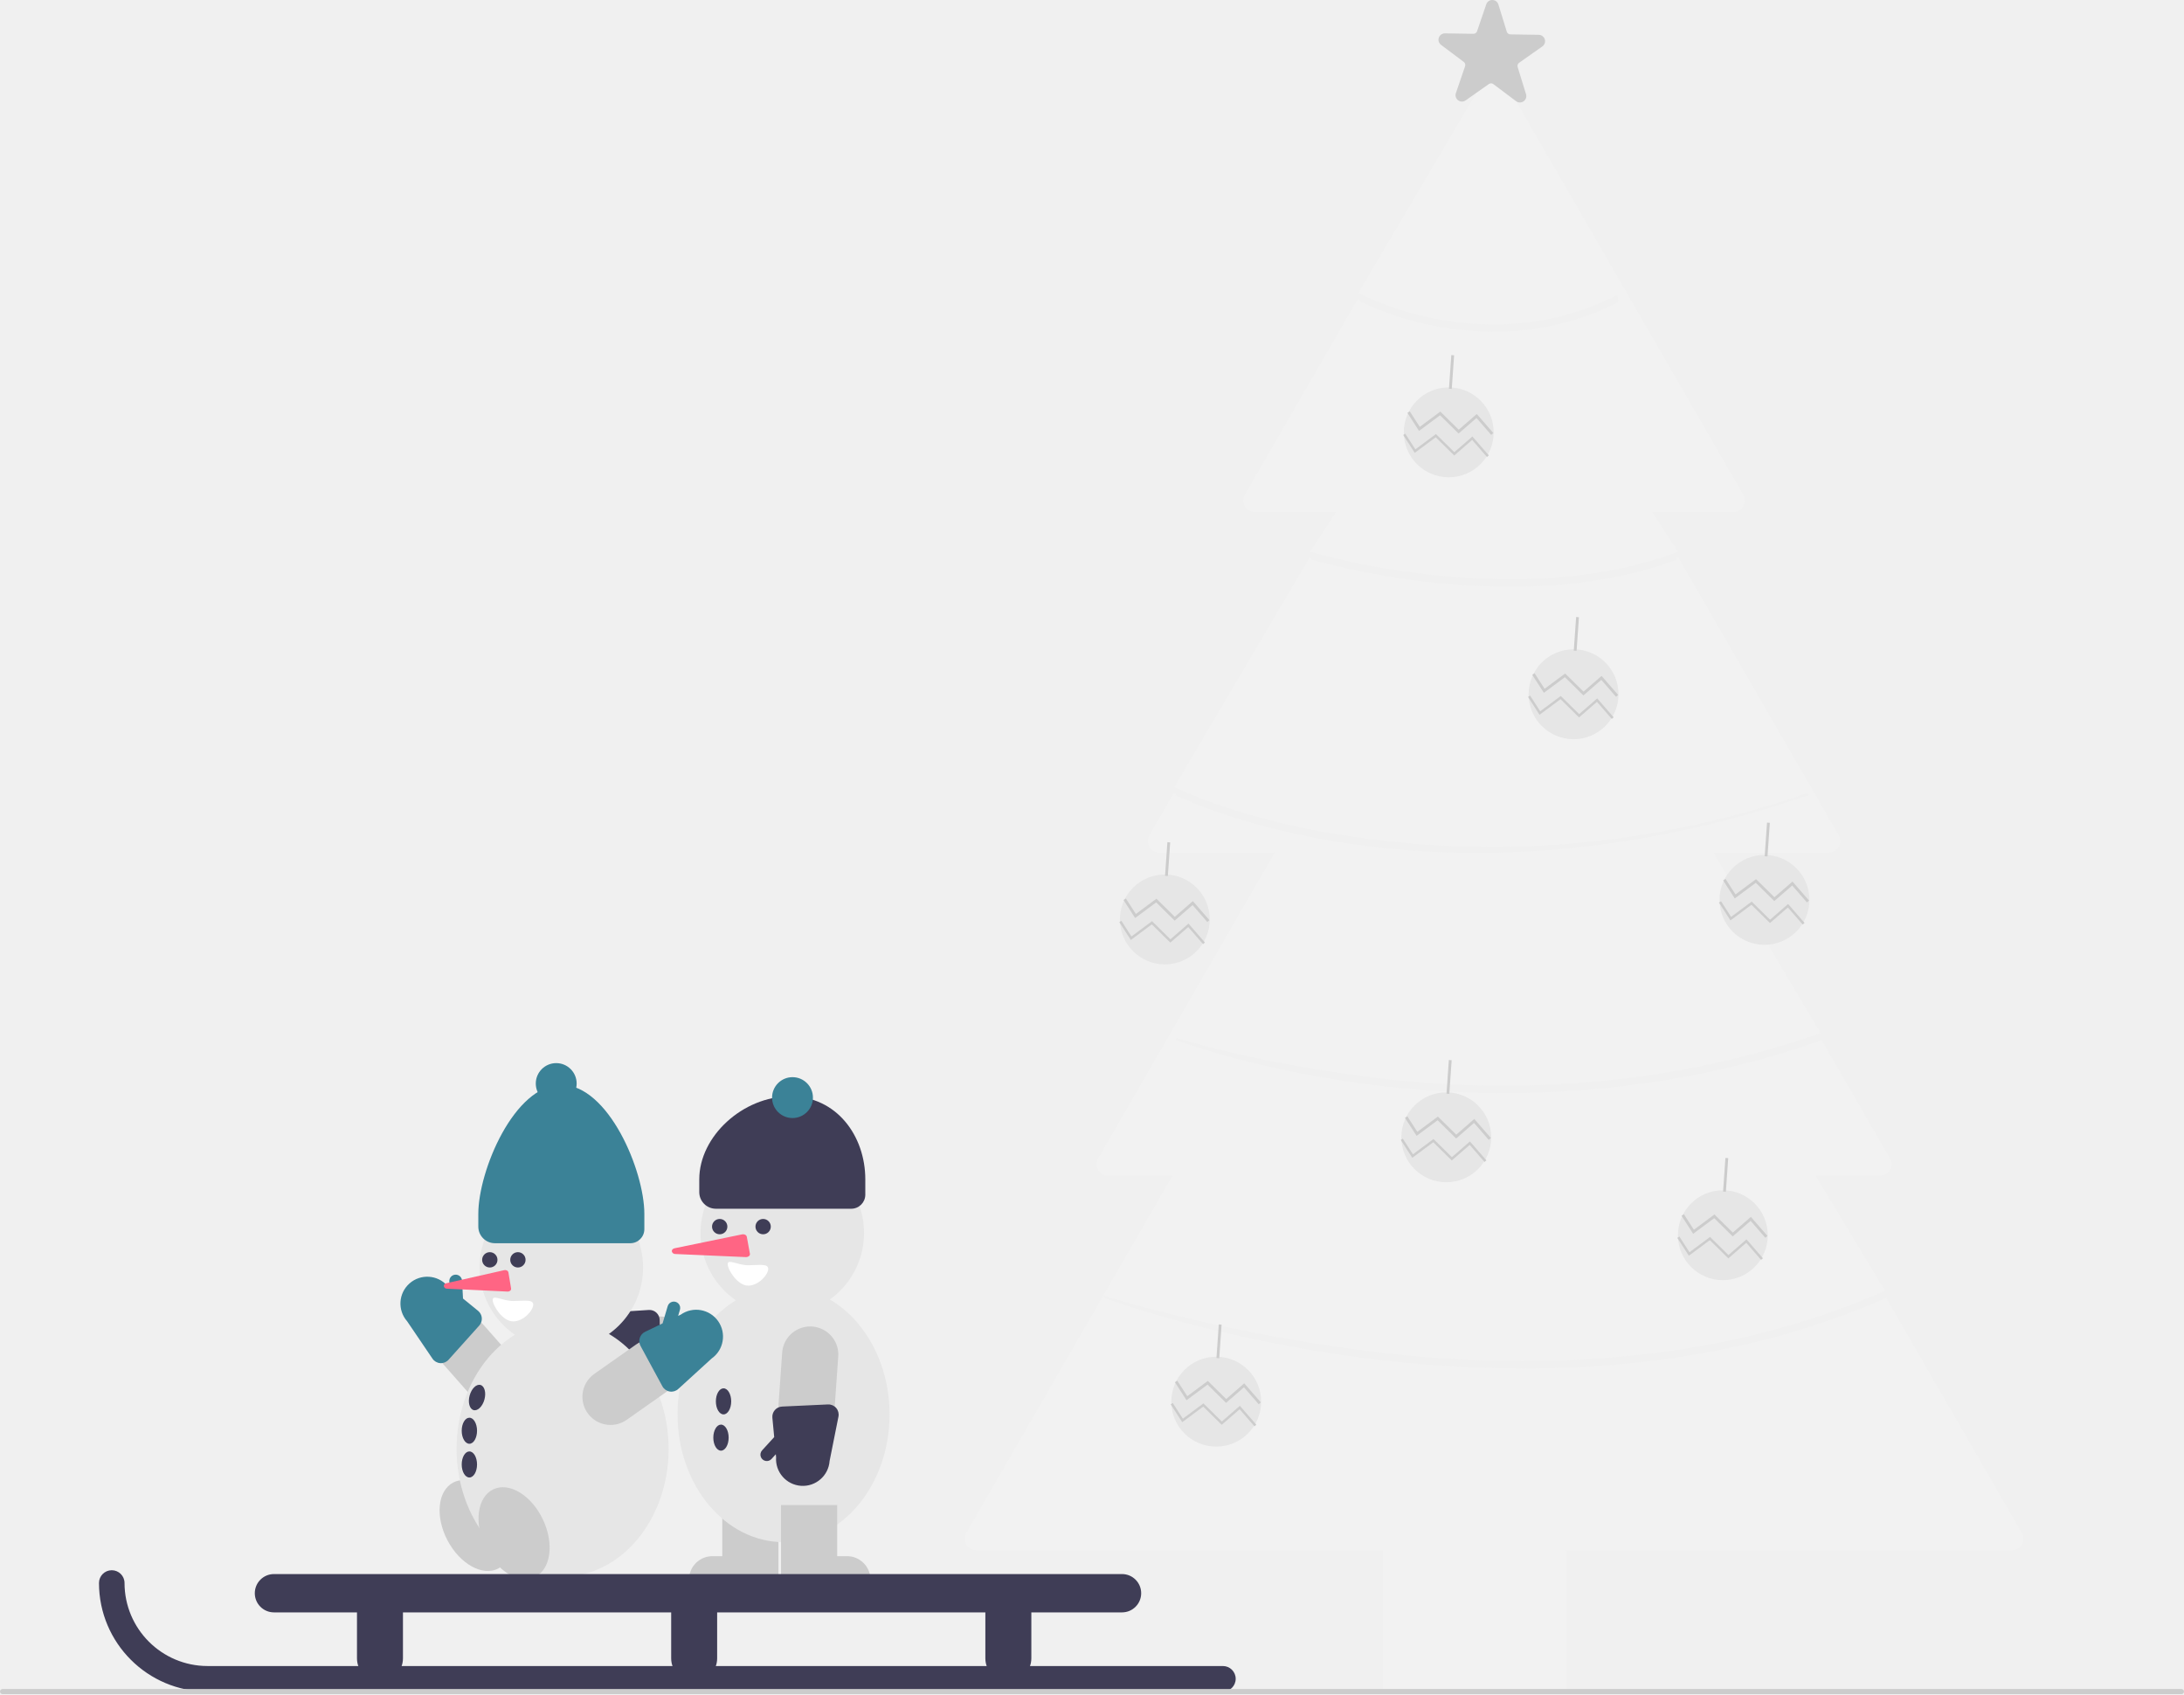
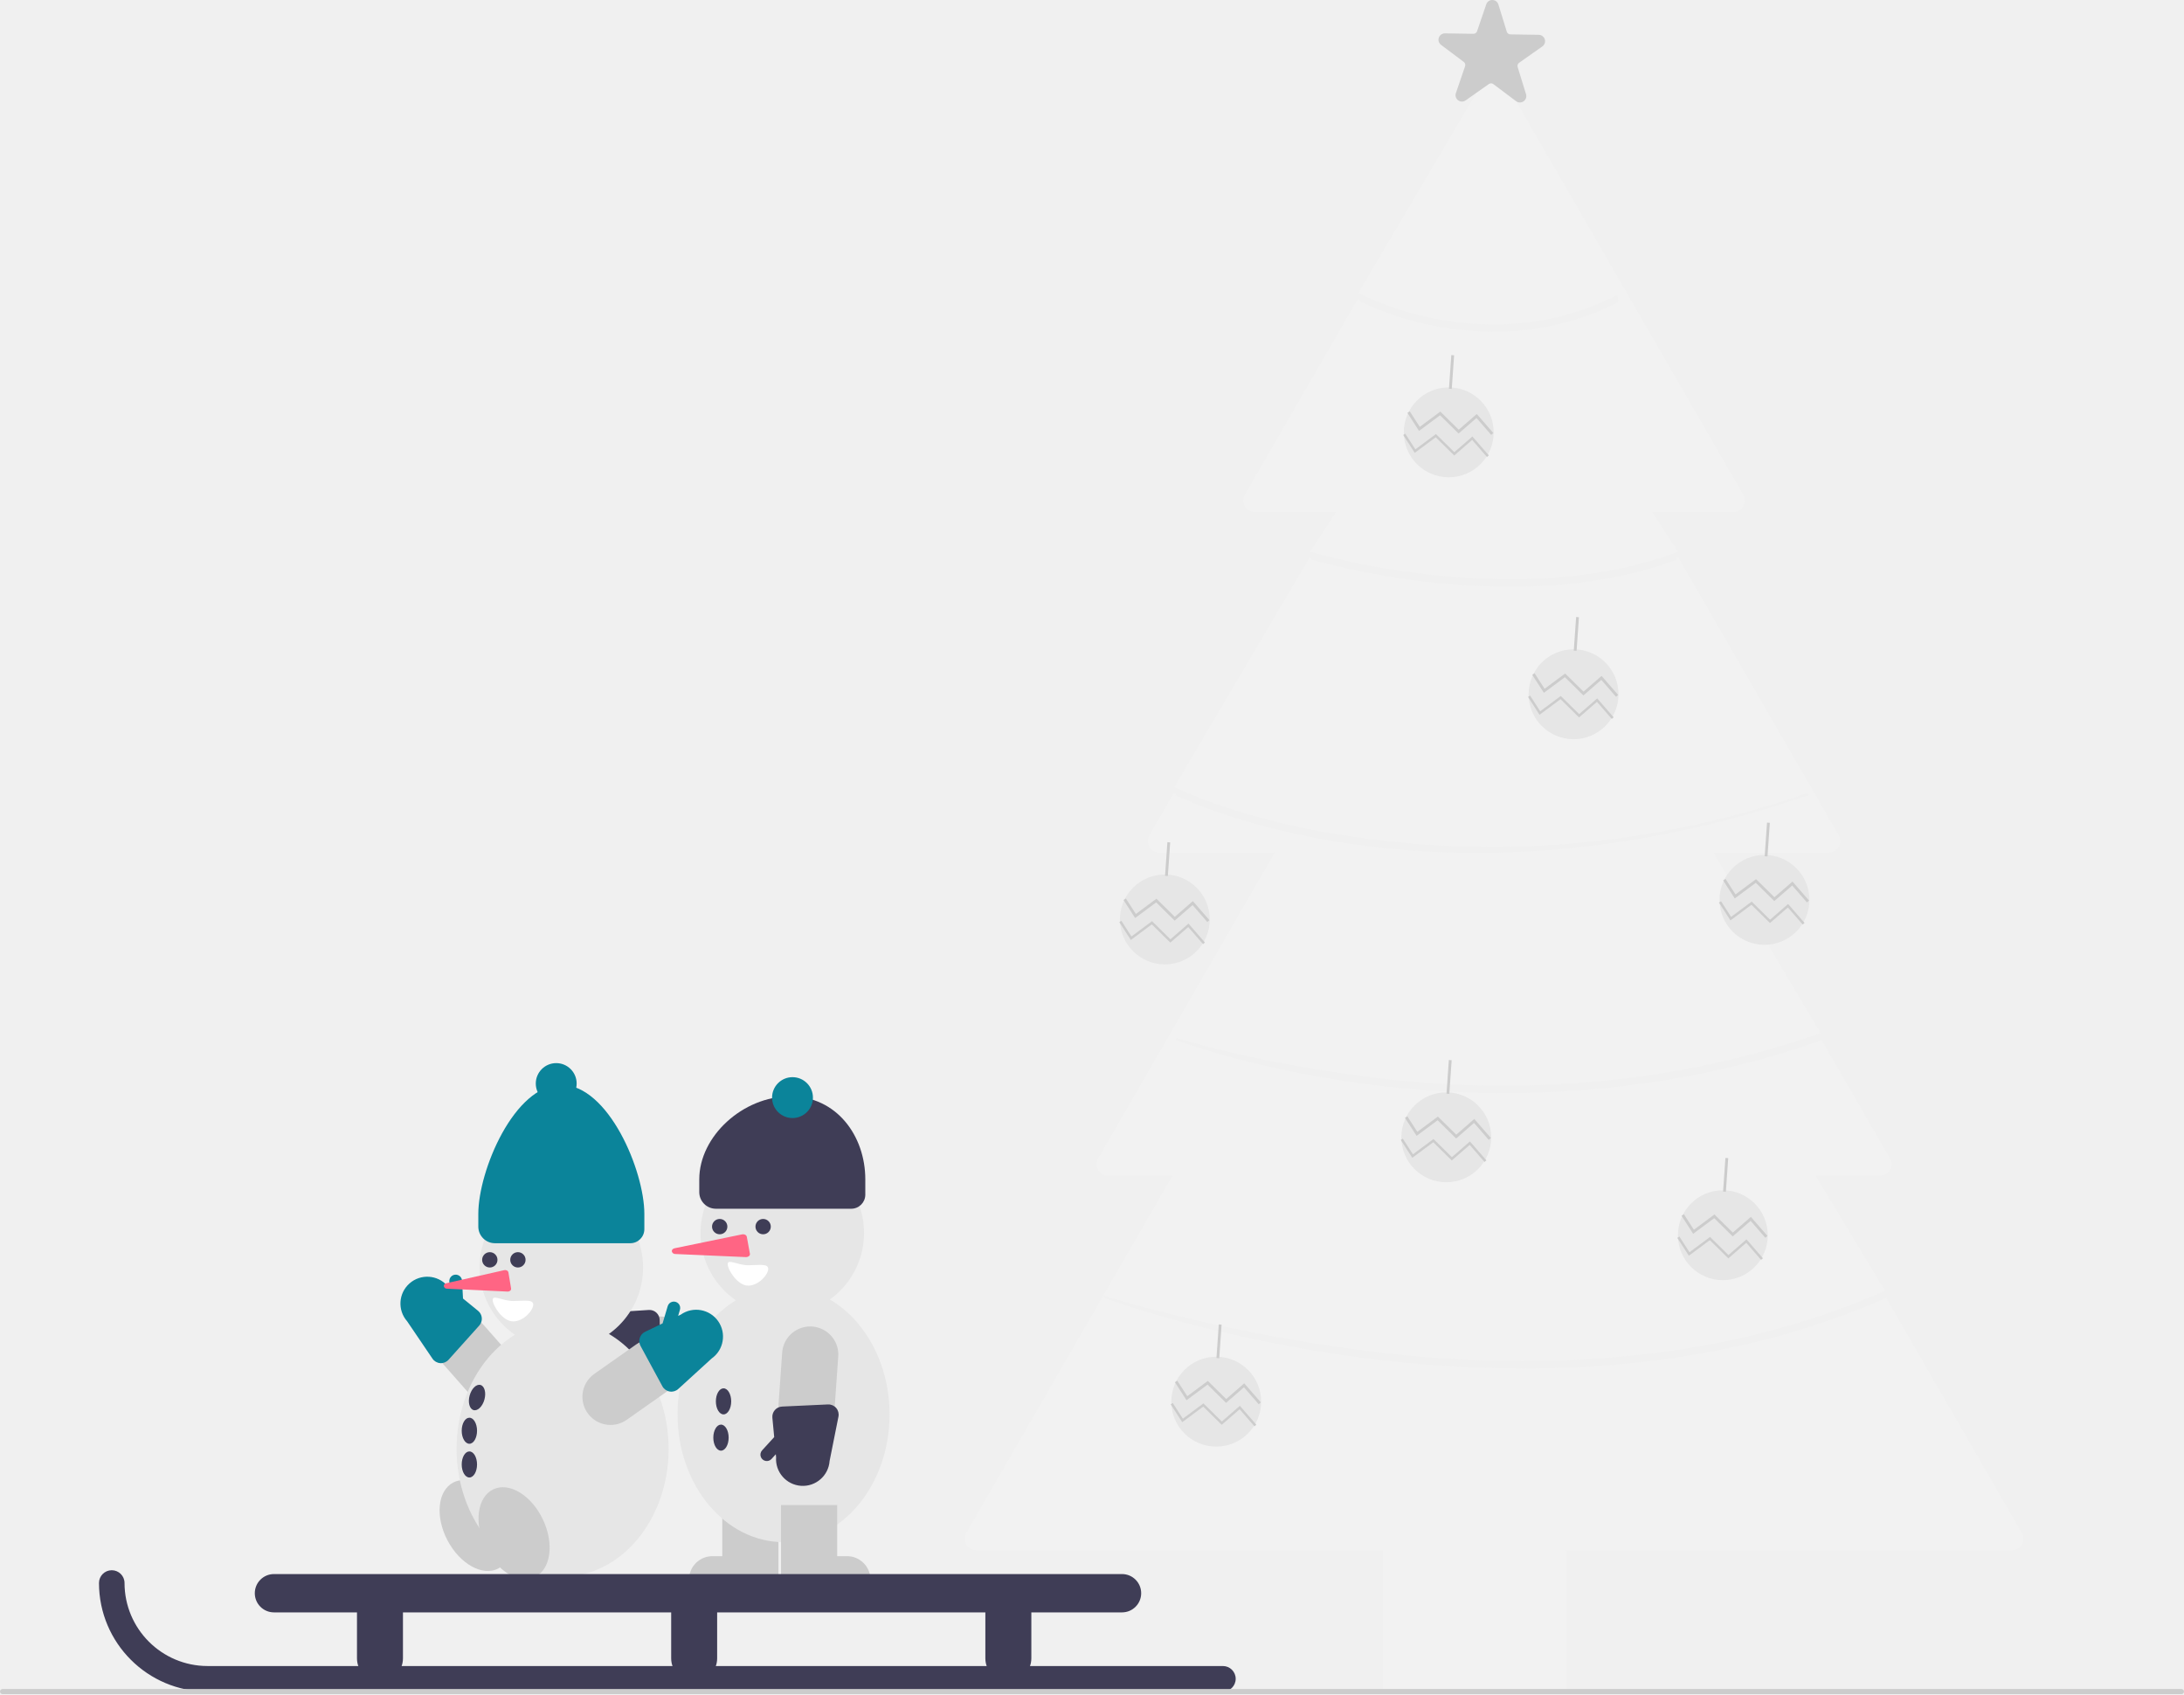
<svg xmlns="http://www.w3.org/2000/svg" id="bc0ac66e-4e9a-4afc-850b-12f39366699e" data-name="Layer 1" width="855" height="663.139" viewBox="0 0 855 663.139">
  <path d="M785.688,780.802H713.785V725.23H554.672a4.5,4.5,0,0,1-3.897-6.75l53.514-92.689.901.426-.16.425c4.765,1.728,45.077,15.94,100.165,23.208a489.484,489.484,0,0,0,63.503,4.261c52.957,0,100.661-9.244,141.786-27.475l.411-.182,53.132,92.027a4.5,4.5,0,0,1-3.897,6.75H785.688Z" transform="translate(-172.5 -118.4303)" fill="#f2f2f2" />
  <path d="M763.619,345.191A302.1,302.1,0,0,1,685.991,334.602l-.609-.18,10.148-15.577H663.725a4.5,4.5,0,0,1-3.897-6.75l44.234-76.616.872.489-.208.382a123.452,123.452,0,0,0,52.726,11.931,106.146,106.146,0,0,0,48.581-11.572l-.421-2.813c-50.339,25.804-98.822.524-100.867-.568l-.456-.243,53.112-89.993,97.575,169.004a4.5,4.5,0,0,1-3.897,6.75H819.274L829.401,334.388l-.552.208C807.709,342.541,784.787,345.191,763.619,345.191Z" transform="translate(-172.5 -118.4303)" fill="#f2f2f2" />
  <path d="M768.676,651.193a486.779,486.779,0,0,1-63.313-4.245c-56.949-7.508-98.583-20.64-100.327-21.28l-.558-.205,27.038-46.83H606.309a4.5,4.5,0,0,1-3.897-6.75l69.123-119.725H626.357a4.5,4.5,0,0,1-3.897-6.75l9.56-16.558.879.477-.201.396c3.58,1.726,28.356,13.141,68.5,19.03a340.038,340.038,0,0,0,49.237,3.505c42.982,0,86.748-7.592,130.096-22.568l-.3-.865c-75.962,26.241-139.147,22.843-178.807,17.034-42.498-6.222-67.66-18.625-68.71-19.149l-.475-.237L685.252,336.57l.736.975a300.584,300.584,0,0,0,77.558,10.591c24.543,0,46.507-3.551,65.292-10.557l-.197-.523.901-.426,62.802,108.778a4.5,4.5,0,0,1-3.897,6.75h-45.178l41.939,70.64-.569.2c-67.883,23.862-132.539,22.52-174.825,17.192-43.235-5.45-72.706-14.061-76.724-15.561l-.333.854c4.015,1.501,33.497,12.133,76.881,17.607a414.837,414.837,0,0,0,51.58,3.24c43.609,0,85.351-6.925,124.068-20.583l.392-.138,26.716,46.273a4.5,4.5,0,0,1-3.897,6.75H883.287l27.147,45.019-.509.225C862.795,644.727,812.69,651.193,768.676,651.193Z" transform="translate(-172.5 -118.4303)" fill="#f2f2f2" />
  <circle cx="690.758" cy="352.238" r="17.593" fill="#e6e6e6" />
  <polygon points="679.137 351.679 674.581 344.622 675.505 344.025 679.423 350.095 687.467 344.119 694.659 351.208 701.73 345.059 708.213 352.513 707.384 353.235 701.622 346.61 694.613 352.706 687.366 345.563 679.137 351.679" fill="#ccc" />
  <polygon points="705.729 361.887 699.921 355.209 692.908 361.308 685.665 354.169 677.447 360.275 672.933 353.281 673.738 352.762 677.696 358.896 685.752 352.91 692.949 360.003 700.015 353.857 706.452 361.258 705.729 361.887" fill="#ccc" />
  <rect x="857.756" y="446.498" width="13.194" height="1.1" transform="translate(185.8221 1159.815) rotate(-86.01531)" fill="#ccc" />
  <circle cx="456.012" cy="359.903" r="17.593" fill="#e6e6e6" />
  <polygon points="444.39 359.344 439.835 352.287 440.759 351.69 444.677 357.761 452.721 351.784 459.913 358.873 466.984 352.724 473.467 360.178 472.638 360.9 466.876 354.275 459.867 360.371 452.62 353.228 444.39 359.344" fill="#ccc" />
  <polygon points="470.983 369.552 465.175 362.874 458.161 368.973 450.918 361.834 442.701 367.94 438.187 360.946 438.992 360.427 442.95 366.561 451.006 360.575 458.203 367.668 465.269 361.522 471.706 368.923 470.983 369.552" fill="#ccc" />
  <rect x="623.008" y="454.164" width="13.194" height="1.1" transform="translate(-40.261 932.7692) rotate(-86.01529)" fill="#ccc" />
  <circle cx="567.157" cy="169.232" r="17.593" fill="#e6e6e6" />
  <polygon points="555.535 168.673 550.98 161.615 551.904 161.019 555.822 167.089 563.866 161.113 571.058 168.202 578.129 162.052 584.612 169.507 583.783 170.228 578.021 163.603 571.012 169.699 563.765 162.556 555.535 168.673" fill="#ccc" />
  <polygon points="582.128 178.881 576.32 172.203 569.306 178.301 562.064 171.163 553.846 177.269 549.332 170.275 550.137 169.755 554.095 175.889 562.151 169.903 569.348 176.997 576.414 170.851 582.851 178.252 582.128 178.881" fill="#ccc" />
  <rect x="734.155" y="263.492" width="13.194" height="1.1" transform="translate(253.3739 866.2239) rotate(-86.01531)" fill="#ccc" />
  <circle cx="674.47" cy="483.505" r="17.593" fill="#e6e6e6" />
  <polygon points="662.848 482.945 658.293 475.888 659.217 475.291 663.135 481.362 671.178 475.385 678.371 482.475 685.441 476.325 691.925 483.779 691.095 484.501 685.333 477.876 678.325 483.972 671.078 476.829 662.848 482.945" fill="#ccc" />
  <polygon points="689.441 493.153 683.632 486.475 676.619 492.574 669.376 485.435 661.158 491.542 656.644 484.547 657.449 484.028 661.408 490.162 669.464 484.176 676.66 491.269 683.726 485.123 690.164 492.524 689.441 493.153" fill="#ccc" />
  <rect x="841.467" y="577.764" width="13.194" height="1.1" transform="translate(39.71653 1265.711) rotate(-86.01531)" fill="#ccc" />
  <circle cx="476.133" cy="548.659" r="17.593" fill="#e6e6e6" />
  <polygon points="464.511 548.099 459.956 541.042 460.88 540.445 464.798 546.516 472.842 540.539 480.034 547.629 487.105 541.479 493.588 548.933 492.759 549.655 486.997 543.03 479.988 549.126 472.741 541.983 464.511 548.099" fill="#ccc" />
  <polygon points="491.104 558.307 485.296 551.629 478.282 557.728 471.039 550.589 462.822 556.696 458.308 549.701 459.113 549.182 463.071 555.316 471.127 549.33 478.324 556.423 485.39 550.277 491.827 557.678 491.104 558.307" fill="#ccc" />
  <rect x="643.129" y="642.92" width="13.194" height="1.1" transform="translate(-209.8375 1128.48) rotate(-86.01529)" fill="#ccc" />
  <circle cx="616.023" cy="271.754" r="17.593" fill="#e6e6e6" />
  <polygon points="604.401 271.195 599.845 264.137 600.77 263.541 604.688 269.611 612.731 263.634 619.924 270.724 626.994 264.574 633.478 272.029 632.648 272.75 626.886 266.125 619.878 272.221 612.631 265.078 604.401 271.195" fill="#ccc" />
  <polygon points="630.994 281.403 625.185 274.724 618.172 280.823 610.929 273.684 602.711 279.791 598.197 272.797 599.002 272.277 602.961 278.411 611.017 272.425 618.213 279.519 625.279 273.372 631.717 280.774 630.994 281.403" fill="#ccc" />
  <rect x="783.02" y="366.013" width="13.194" height="1.1" transform="translate(196.5699 1010.369) rotate(-86.01531)" fill="#ccc" />
  <circle cx="566.199" cy="445.179" r="17.593" fill="#e6e6e6" />
  <polygon points="554.577 444.619 550.022 437.562 550.946 436.965 554.864 443.036 562.908 437.059 570.1 444.149 577.171 437.999 583.654 445.453 582.825 446.175 577.063 439.55 570.054 445.646 562.807 438.503 554.577 444.619" fill="#ccc" />
  <polygon points="581.17 454.827 575.362 448.149 568.348 454.248 561.105 447.109 552.888 453.216 548.374 446.221 549.179 445.702 553.137 451.836 561.193 445.85 568.39 452.943 575.456 446.797 581.893 454.198 581.17 454.827" fill="#ccc" />
  <rect x="733.196" y="539.438" width="13.194" height="1.1" transform="translate(-22.7972 1122.039) rotate(-86.01531)" fill="#ccc" />
  <path d="M767.52,158.544a2.489,2.489,0,0,1-1.499-.509l-8.897-6.676a1.496,1.496,0,0,0-1.763-.027l-9.099,6.398a2.5,2.5,0,0,1-3.804-2.854l3.601-10.525a1.497,1.497,0,0,0-.519-1.686l-8.897-6.676a2.5,2.5,0,0,1,1.539-4.5l11.123.172a1.496,1.496,0,0,0,1.442-1.014l3.601-10.525A2.429,2.429,0,0,1,756.749,118.431a2.463,2.463,0,0,1,2.351,1.765l3.274,10.631a1.495,1.495,0,0,0,1.41,1.058l11.123.172a2.5,2.5,0,0,1,1.399,4.545l-9.099,6.398a1.497,1.497,0,0,0-.571,1.668l3.274,10.632a2.463,2.463,0,0,1-.951,2.781A2.497,2.497,0,0,1,767.52,158.544Z" transform="translate(-172.5 -118.4303)" fill="#ccc" />
  <path d="M467.752,745.57h-16.5a9.036,9.036,0,0,1-6.568-2.846,8.931,8.931,0,0,1-2.413-6.752,9.171,9.171,0,0,1,9.272-8.402H455.252v-20h22v28.5A9.511,9.511,0,0,1,467.752,745.57Z" transform="translate(-172.5 -118.4303)" fill="#ccc" />
  <path d="M449.669,657.673l-19.9-1.994a11,11,0,0,1,2.193-21.891l19.9,1.994a11,11,0,0,1,5.868,19.46,11.114,11.114,0,0,1-1.584,1.083A10.922,10.922,0,0,1,449.669,657.673Z" transform="translate(-172.5 -118.4303)" fill="#ccc" />
  <path d="M399.522,641.594l0,0a10.5,10.5,0,0,1,11.494-9.401l1.143-.074-1.765-1.71a2.5,2.5,0,1,1,3.479-3.591l5.022,4.866,7.599-.49a4,4,0,0,1,4.257,3.925l.299,17.981a4,4,0,0,1-4.899,3.964L408.923,653.089A10.5,10.5,0,0,1,399.522,641.594Z" transform="translate(-172.5 -118.4303)" fill="#3f3d56" />
  <ellipse cx="306.752" cy="553.639" rx="41.5" ry="50" fill="#e6e6e6" />
  <ellipse cx="283.252" cy="548.539" rx="3" ry="5.1" fill="#3f3d56" />
  <ellipse cx="282.252" cy="562.739" rx="3" ry="5.1" fill="#3f3d56" />
  <circle cx="306.252" cy="482.639" r="32" fill="#e6e6e6" />
  <path d="M505.752,591.57h-53a6.507,6.507,0,0,1-6.5-6.5v-5c0-16.843,17.051-32.5,35.5-32.5s29.5,15.657,29.5,32.5v6A5.506,5.506,0,0,1,505.752,591.57Z" transform="translate(-172.5 -118.4303)" fill="#3f3d56" />
  <path d="M500.654,649.428,499.25,669.378a11,11,0,0,1-21.946-1.544l1.404-19.951a11,11,0,0,1,19.278-6.441,11.112,11.112,0,0,1,1.129,1.551A10.922,10.922,0,0,1,500.654,649.428Z" transform="translate(-172.5 -118.4303)" fill="#ccc" />
  <path d="M486.065,700.028l0,0a10.5,10.5,0,0,1-9.737-11.211l-.108-1.141-1.657,1.815a2.5,2.5,0,1,1-3.692-3.371l4.715-5.164-.715-7.581a4,4,0,0,1,3.798-4.371l17.965-.831a4,4,0,0,1,4.107,4.779l-3.465,17.339A10.5,10.5,0,0,1,486.065,700.028Z" transform="translate(-172.5 -118.4303)" fill="#3f3d56" />
-   <circle cx="310.252" cy="429.639" r="8" fill="#3b8297" />
+   <circle cx="310.252" cy="429.639" r="8" fill="#0b849a" />
  <circle cx="298.752" cy="480.139" r="3" fill="#3f3d56" />
  <circle cx="281.752" cy="480.139" r="3" fill="#3f3d56" />
  <path d="M504.252,745.57h-16.5a9.511,9.511,0,0,1-9.5-9.5v-28.5h22v20h3.709a9.171,9.171,0,0,1,9.272,8.402,8.931,8.931,0,0,1-2.413,6.752A9.036,9.036,0,0,1,504.252,745.57Z" transform="translate(-172.5 -118.4303)" fill="#ccc" />
  <path d="M358.632,666.706l-13.229-15a11,11,0,0,1,16.5-14.552l13.229,15a11,11,0,0,1-8.939,18.255,11.112,11.112,0,0,1-1.897-.284A10.921,10.921,0,0,1,358.632,666.706Z" transform="translate(-172.5 -118.4303)" fill="#ccc" />
-   <path d="M332.819,620.805l0-0a10.5,10.5,0,0,1,14.82.93l.888.724-.13-2.454a2.5,2.5,0,1,1,4.993-.265l.37,6.983,5.902,4.81a4,4,0,0,1,.449,5.773L348.098,650.689a4,4,0,0,1-6.287-.428l-9.922-14.636A10.5,10.5,0,0,1,332.819,620.805Z" transform="translate(-172.5 -118.4303)" fill="#3b8297" />
+   <path d="M332.819,620.805l0-0a10.5,10.5,0,0,1,14.82.93l.888.724-.13-2.454a2.5,2.5,0,1,1,4.993-.265l.37,6.983,5.902,4.81a4,4,0,0,1,.449,5.773L348.098,650.689a4,4,0,0,1-6.287-.428l-9.922-14.636A10.5,10.5,0,0,1,332.819,620.805Z" transform="translate(-172.5 -118.4303)" fill="#0b849a" />
  <ellipse cx="358.752" cy="715.57" rx="12.5" ry="19" transform="translate(-464.2448 130.6665) rotate(-27.72863)" fill="#ccc" />
  <ellipse cx="220.252" cy="567.139" rx="41.5" ry="50" fill="#e6e6e6" />
  <ellipse cx="373.752" cy="718.57" rx="12.5" ry="19" transform="translate(-444.0246 110.5976) rotate(-25.33364)" fill="#ccc" />
  <ellipse cx="183.752" cy="560.039" rx="3" ry="5.1" fill="#3f3d56" />
  <ellipse cx="359.252" cy="665.47" rx="5.1" ry="3" transform="translate(-549.9595 717.8261) rotate(-74.68966)" fill="#3f3d56" />
  <ellipse cx="183.752" cy="573.239" rx="3" ry="5.1" fill="#3f3d56" />
  <circle cx="219.752" cy="496.139" r="32" fill="#e6e6e6" />
-   <path d="M419.252,605.07h-53a6.507,6.507,0,0,1-6.5-6.5v-5c0-16.843,14.051-50.5,32.5-50.5s32.5,33.657,32.5,50.5v6A5.506,5.506,0,0,1,419.252,605.07Z" transform="translate(-172.5 -118.4303)" fill="#3b8297" />
+   <path d="M419.252,605.07h-53a6.507,6.507,0,0,1-6.5-6.5v-5c0-16.843,14.051-50.5,32.5-50.5s32.5,33.657,32.5,50.5v6A5.506,5.506,0,0,1,419.252,605.07Z" transform="translate(-172.5 -118.4303)" fill="#0b849a" />
  <path d="M411.535,676.199a11.113,11.113,0,0,1-1.911-.166,11,11,0,0,1-4.44-19.835l16.36-11.505a11,11,0,0,1,12.656,17.996l-16.36,11.505A10.921,10.921,0,0,1,411.535,676.199Z" transform="translate(-172.5 -118.4303)" fill="#ccc" />
-   <path d="M453.637,635.571V635.571a10.5,10.5,0,0,0-14.629-2.549l-1.032.497.698-2.356a2.5,2.5,0,1,0-4.793-1.421l-1.987,6.705-6.861,3.303a4,4,0,0,0-1.782,5.509l8.565,15.813a4,4,0,0,0,6.214,1.049l13.059-11.921A10.5,10.5,0,0,0,453.637,635.571Z" transform="translate(-172.5 -118.4303)" fill="#3b8297" />
-   <circle cx="217.752" cy="424.139" r="8" fill="#3b8297" />
+   <path d="M453.637,635.571V635.571a10.5,10.5,0,0,0-14.629-2.549l-1.032.497.698-2.356a2.5,2.5,0,1,0-4.793-1.421l-1.987,6.705-6.861,3.303a4,4,0,0,0-1.782,5.509l8.565,15.813a4,4,0,0,0,6.214,1.049l13.059-11.921A10.5,10.5,0,0,0,453.637,635.571Z" transform="translate(-172.5 -118.4303)" fill="#0b849a" />
+   <circle cx="217.752" cy="424.139" r="8" fill="#0b849a" />
  <circle cx="202.752" cy="493.139" r="3" fill="#3f3d56" />
  <circle cx="191.752" cy="493.139" r="3" fill="#3f3d56" />
  <path d="M464.594,610.502c-.029,0-.057-0-.086-.002l-27.594-1.207a1.361,1.361,0,0,1-1.406-1.028c-.077-.573.376-1.077,1.102-1.227l26.384-5.43a1.902,1.902,0,0,1,1.217.151,1.162,1.162,0,0,1,.658.799l1.21,6.636a.981.981,0,0,1-.382.936A1.734,1.734,0,0,1,464.594,610.502Z" transform="translate(-172.5 -118.4303)" fill="#ff6584" />
  <path d="M465.39,613.687c-4.135,0-8.012-2.632-8.012-.428s3.877,8.411,8.012,8.411,7.862-4.353,7.862-6.558S469.525,613.687,465.39,613.687Z" transform="translate(-172.5 -118.4303)" fill="#fff" />
  <path d="M373.39,627.687c-4.135,0-8.012-2.632-8.012-.428s3.877,8.411,8.012,8.411,7.862-4.353,7.862-6.558S377.525,627.687,373.39,627.687Z" transform="translate(-172.5 -118.4303)" fill="#fff" />
  <path d="M371.302,624.002c-.025,0-.049-0-.074-.002l-23.758-1.139a1.195,1.195,0,0,1-1.211-.97,1.093,1.093,0,0,1,.949-1.158l22.716-5.126a1.508,1.508,0,0,1,1.048.143,1.082,1.082,0,0,1,.566.754l1.042,6.265a.972.972,0,0,1-.329.884A1.411,1.411,0,0,1,371.302,624.002Z" transform="translate(-172.5 -118.4303)" fill="#ff6584" />
  <path d="M651.252,780.57h-397.5a42.548,42.548,0,0,1-42.5-42.5,5,5,0,0,1,10,0,32.537,32.537,0,0,0,32.5,32.5h397.5a5,5,0,0,1,0,10Z" transform="translate(-172.5 -118.4303)" fill="#3f3d56" />
  <path d="M611.752,734.57h-332a7.5,7.5,0,1,0,0,15h32.5v18a9,9,0,0,0,18,0v-18h105v18a9,9,0,0,0,18,0v-18h105v18a9,9,0,1,0,18,0v-18h35.5a7.5,7.5,0,0,0,0-15Z" transform="translate(-172.5 -118.4303)" fill="#3f3d56" />
  <path d="M1026.5,781.57h-853a1,1,0,0,1,0-2h853a1,1,0,0,1,0,2Z" transform="translate(-172.5 -118.4303)" fill="#ccc" />
</svg>
